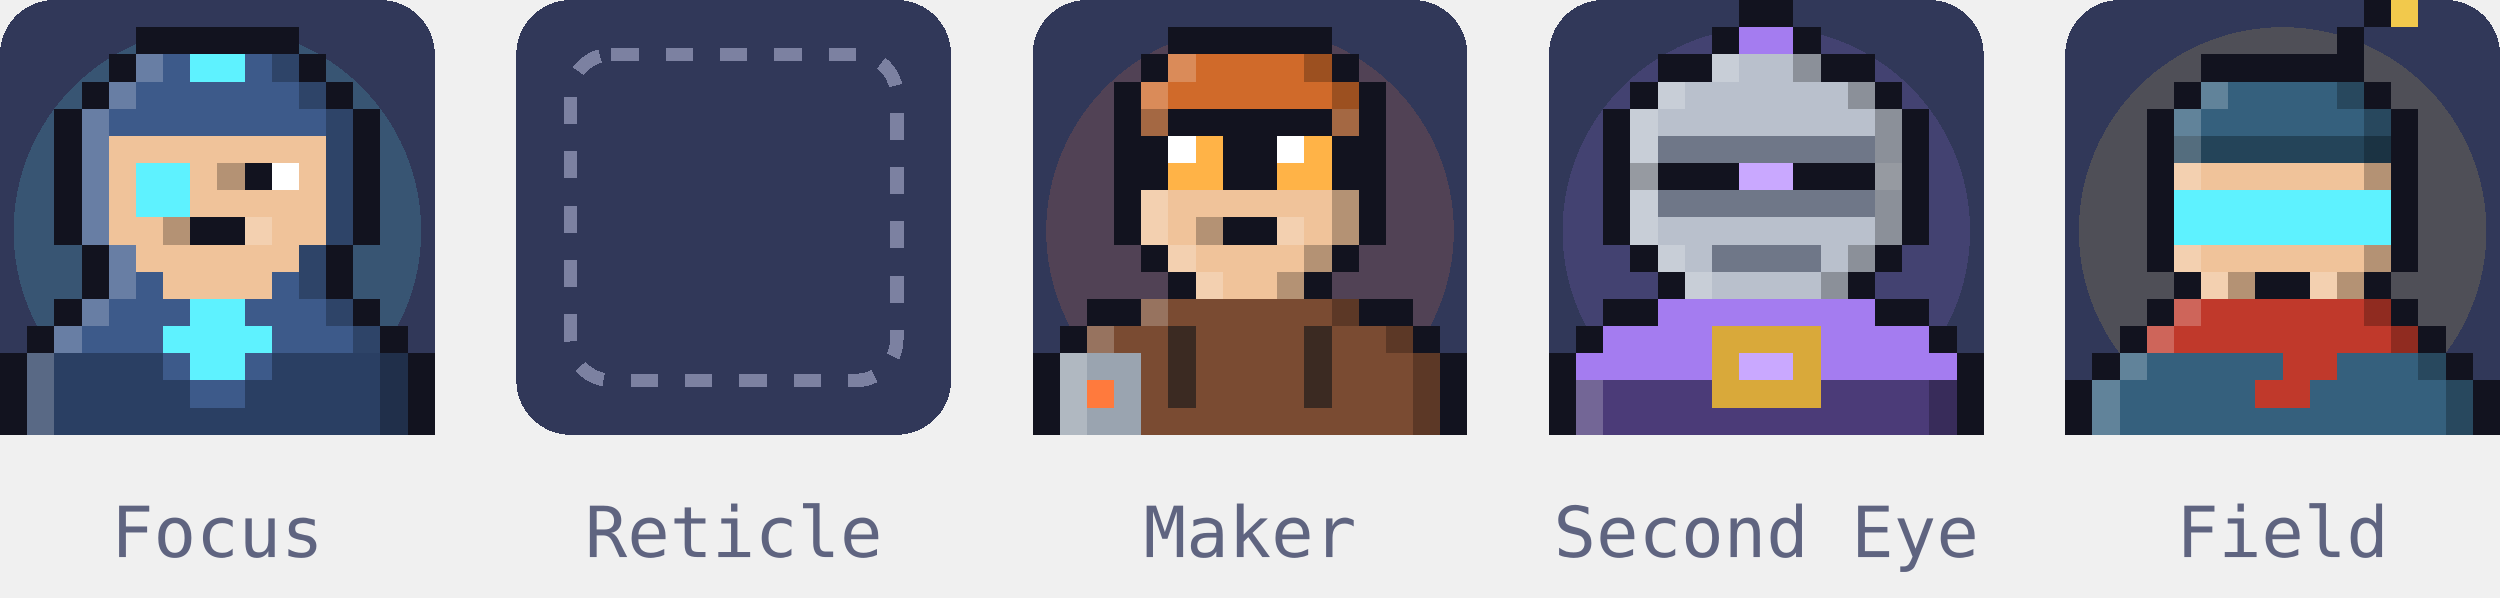
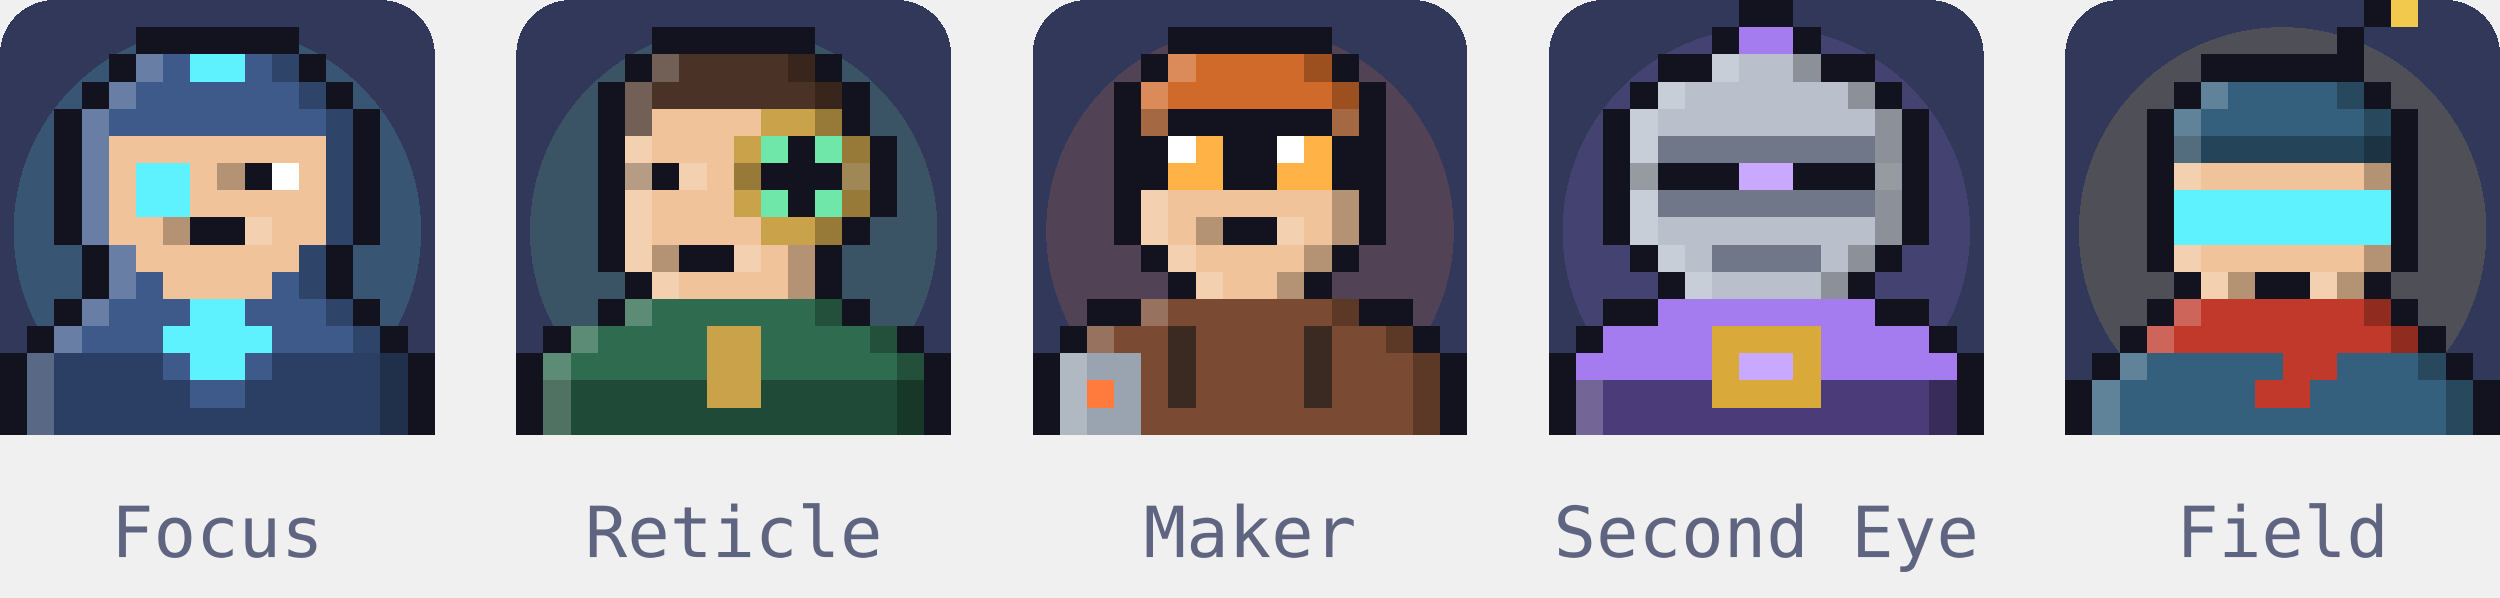
<svg xmlns="http://www.w3.org/2000/svg" viewBox="0 0 92 22" width="552" height="132" shape-rendering="crispEdges" role="img" aria-label="Focus, Reticle, Maker, Second Eye and Field">
  <style>text{fill:#5f6480}</style>
  <g transform="translate(0 0)">
    <rect width="16" height="16" rx="2" fill="#313859" />
    <circle cx="8" cy="8.5" r="7.5" fill="#5ef2ff" opacity="0.16" />
    <rect x="5" y="1" width="1" height="1" fill="#12131f" />
    <rect x="6" y="1" width="1" height="1" fill="#12131f" />
    <rect x="7" y="1" width="1" height="1" fill="#12131f" />
    <rect x="8" y="1" width="1" height="1" fill="#12131f" />
    <rect x="9" y="1" width="1" height="1" fill="#12131f" />
    <rect x="10" y="1" width="1" height="1" fill="#12131f" />
    <rect x="4" y="2" width="1" height="1" fill="#12131f" />
    <rect x="5" y="2" width="1" height="1" fill="#687ea4" />
    <rect x="6" y="2" width="1" height="1" fill="#3d5a8a" />
    <rect x="7" y="2" width="1" height="1" fill="#5ef2ff" class="glow" />
    <rect x="8" y="2" width="1" height="1" fill="#5ef2ff" class="glow" />
    <rect x="9" y="2" width="1" height="1" fill="#3d5a8a" />
    <rect x="10" y="2" width="1" height="1" fill="#2e4468" />
    <rect x="11" y="2" width="1" height="1" fill="#12131f" />
    <rect x="3" y="3" width="1" height="1" fill="#12131f" />
    <rect x="4" y="3" width="1" height="1" fill="#687ea4" />
    <rect x="5" y="3" width="1" height="1" fill="#3d5a8a" />
    <rect x="6" y="3" width="1" height="1" fill="#3d5a8a" />
    <rect x="7" y="3" width="1" height="1" fill="#3d5a8a" />
    <rect x="8" y="3" width="1" height="1" fill="#3d5a8a" />
    <rect x="9" y="3" width="1" height="1" fill="#3d5a8a" />
    <rect x="10" y="3" width="1" height="1" fill="#3d5a8a" />
    <rect x="11" y="3" width="1" height="1" fill="#2e4468" />
    <rect x="12" y="3" width="1" height="1" fill="#12131f" />
    <rect x="2" y="4" width="1" height="1" fill="#12131f" />
    <rect x="3" y="4" width="1" height="1" fill="#687ea4" />
    <rect x="4" y="4" width="1" height="1" fill="#3d5a8a" />
    <rect x="5" y="4" width="1" height="1" fill="#3d5a8a" />
    <rect x="6" y="4" width="1" height="1" fill="#3d5a8a" />
    <rect x="7" y="4" width="1" height="1" fill="#3d5a8a" />
    <rect x="8" y="4" width="1" height="1" fill="#3d5a8a" />
    <rect x="9" y="4" width="1" height="1" fill="#3d5a8a" />
    <rect x="10" y="4" width="1" height="1" fill="#3d5a8a" />
    <rect x="11" y="4" width="1" height="1" fill="#3d5a8a" />
    <rect x="12" y="4" width="1" height="1" fill="#2e4468" />
    <rect x="13" y="4" width="1" height="1" fill="#12131f" />
    <rect x="2" y="5" width="1" height="1" fill="#12131f" />
    <rect x="3" y="5" width="1" height="1" fill="#687ea4" />
    <rect x="4" y="5" width="1" height="1" fill="#f0c39a" />
    <rect x="5" y="5" width="1" height="1" fill="#f0c39a" />
    <rect x="6" y="5" width="1" height="1" fill="#f0c39a" />
    <rect x="7" y="5" width="1" height="1" fill="#f0c39a" />
    <rect x="8" y="5" width="1" height="1" fill="#f0c39a" />
    <rect x="9" y="5" width="1" height="1" fill="#f0c39a" />
    <rect x="10" y="5" width="1" height="1" fill="#f0c39a" />
    <rect x="11" y="5" width="1" height="1" fill="#f0c39a" />
    <rect x="12" y="5" width="1" height="1" fill="#2e4468" />
    <rect x="13" y="5" width="1" height="1" fill="#12131f" />
    <rect x="2" y="6" width="1" height="1" fill="#12131f" />
    <rect x="3" y="6" width="1" height="1" fill="#687ea4" />
    <rect x="4" y="6" width="1" height="1" fill="#f0c39a" />
    <rect x="5" y="6" width="1" height="1" fill="#5ef2ff" class="glow" />
    <rect x="6" y="6" width="1" height="1" fill="#5ef2ff" class="glow" />
    <rect x="7" y="6" width="1" height="1" fill="#f0c39a" />
    <rect x="8" y="6" width="1" height="1" fill="#b49274" />
    <rect x="9" y="6" width="1" height="1" fill="#12131f" />
    <rect x="10" y="6" width="1" height="1" fill="#ffffff" />
    <rect x="11" y="6" width="1" height="1" fill="#f0c39a" />
    <rect x="12" y="6" width="1" height="1" fill="#2e4468" />
    <rect x="13" y="6" width="1" height="1" fill="#12131f" />
    <rect x="2" y="7" width="1" height="1" fill="#12131f" />
    <rect x="3" y="7" width="1" height="1" fill="#687ea4" />
    <rect x="4" y="7" width="1" height="1" fill="#f0c39a" />
    <rect x="5" y="7" width="1" height="1" fill="#5ef2ff" class="glow" />
    <rect x="6" y="7" width="1" height="1" fill="#5ef2ff" class="glow" />
    <rect x="7" y="7" width="1" height="1" fill="#f0c39a" />
    <rect x="8" y="7" width="1" height="1" fill="#f0c39a" />
    <rect x="9" y="7" width="1" height="1" fill="#f0c39a" />
    <rect x="10" y="7" width="1" height="1" fill="#f0c39a" />
    <rect x="11" y="7" width="1" height="1" fill="#f0c39a" />
    <rect x="12" y="7" width="1" height="1" fill="#2e4468" />
    <rect x="13" y="7" width="1" height="1" fill="#12131f" />
    <rect x="2" y="8" width="1" height="1" fill="#12131f" />
    <rect x="3" y="8" width="1" height="1" fill="#687ea4" />
    <rect x="4" y="8" width="1" height="1" fill="#f0c39a" />
    <rect x="5" y="8" width="1" height="1" fill="#f0c39a" />
    <rect x="6" y="8" width="1" height="1" fill="#b49274" />
    <rect x="7" y="8" width="1" height="1" fill="#12131f" />
    <rect x="8" y="8" width="1" height="1" fill="#12131f" />
    <rect x="9" y="8" width="1" height="1" fill="#f3d0b0" />
    <rect x="10" y="8" width="1" height="1" fill="#f0c39a" />
    <rect x="11" y="8" width="1" height="1" fill="#f0c39a" />
    <rect x="12" y="8" width="1" height="1" fill="#2e4468" />
    <rect x="13" y="8" width="1" height="1" fill="#12131f" />
    <rect x="3" y="9" width="1" height="1" fill="#12131f" />
    <rect x="4" y="9" width="1" height="1" fill="#687ea4" />
    <rect x="5" y="9" width="1" height="1" fill="#f0c39a" />
    <rect x="6" y="9" width="1" height="1" fill="#f0c39a" />
    <rect x="7" y="9" width="1" height="1" fill="#f0c39a" />
    <rect x="8" y="9" width="1" height="1" fill="#f0c39a" />
    <rect x="9" y="9" width="1" height="1" fill="#f0c39a" />
    <rect x="10" y="9" width="1" height="1" fill="#f0c39a" />
    <rect x="11" y="9" width="1" height="1" fill="#2e4468" />
    <rect x="12" y="9" width="1" height="1" fill="#12131f" />
    <rect x="3" y="10" width="1" height="1" fill="#12131f" />
    <rect x="4" y="10" width="1" height="1" fill="#687ea4" />
    <rect x="5" y="10" width="1" height="1" fill="#3d5a8a" />
    <rect x="6" y="10" width="1" height="1" fill="#f0c39a" />
    <rect x="7" y="10" width="1" height="1" fill="#f0c39a" />
    <rect x="8" y="10" width="1" height="1" fill="#f0c39a" />
    <rect x="9" y="10" width="1" height="1" fill="#f0c39a" />
    <rect x="10" y="10" width="1" height="1" fill="#3d5a8a" />
    <rect x="11" y="10" width="1" height="1" fill="#2e4468" />
    <rect x="12" y="10" width="1" height="1" fill="#12131f" />
    <rect x="2" y="11" width="1" height="1" fill="#12131f" />
    <rect x="3" y="11" width="1" height="1" fill="#687ea4" />
    <rect x="4" y="11" width="1" height="1" fill="#3d5a8a" />
    <rect x="5" y="11" width="1" height="1" fill="#3d5a8a" />
    <rect x="6" y="11" width="1" height="1" fill="#3d5a8a" />
    <rect x="7" y="11" width="1" height="1" fill="#5ef2ff" class="glow" />
    <rect x="8" y="11" width="1" height="1" fill="#5ef2ff" class="glow" />
    <rect x="9" y="11" width="1" height="1" fill="#3d5a8a" />
    <rect x="10" y="11" width="1" height="1" fill="#3d5a8a" />
    <rect x="11" y="11" width="1" height="1" fill="#3d5a8a" />
    <rect x="12" y="11" width="1" height="1" fill="#2e4468" />
    <rect x="13" y="11" width="1" height="1" fill="#12131f" />
    <rect x="1" y="12" width="1" height="1" fill="#12131f" />
    <rect x="2" y="12" width="1" height="1" fill="#687ea4" />
    <rect x="3" y="12" width="1" height="1" fill="#3d5a8a" />
    <rect x="4" y="12" width="1" height="1" fill="#3d5a8a" />
    <rect x="5" y="12" width="1" height="1" fill="#3d5a8a" />
    <rect x="6" y="12" width="1" height="1" fill="#5ef2ff" class="glow" />
    <rect x="7" y="12" width="1" height="1" fill="#5ef2ff" class="glow" />
    <rect x="8" y="12" width="1" height="1" fill="#5ef2ff" class="glow" />
    <rect x="9" y="12" width="1" height="1" fill="#5ef2ff" class="glow" />
    <rect x="10" y="12" width="1" height="1" fill="#3d5a8a" />
    <rect x="11" y="12" width="1" height="1" fill="#3d5a8a" />
    <rect x="12" y="12" width="1" height="1" fill="#3d5a8a" />
    <rect x="13" y="12" width="1" height="1" fill="#2e4468" />
    <rect x="14" y="12" width="1" height="1" fill="#12131f" />
    <rect x="0" y="13" width="1" height="1" fill="#12131f" />
    <rect x="1" y="13" width="1" height="1" fill="#596985" />
    <rect x="2" y="13" width="1" height="1" fill="#2a3f63" />
    <rect x="3" y="13" width="1" height="1" fill="#2a3f63" />
    <rect x="4" y="13" width="1" height="1" fill="#2a3f63" />
    <rect x="5" y="13" width="1" height="1" fill="#2a3f63" />
    <rect x="6" y="13" width="1" height="1" fill="#3d5a8a" />
    <rect x="7" y="13" width="1" height="1" fill="#5ef2ff" class="glow" />
    <rect x="8" y="13" width="1" height="1" fill="#5ef2ff" class="glow" />
    <rect x="9" y="13" width="1" height="1" fill="#3d5a8a" />
    <rect x="10" y="13" width="1" height="1" fill="#2a3f63" />
    <rect x="11" y="13" width="1" height="1" fill="#2a3f63" />
    <rect x="12" y="13" width="1" height="1" fill="#2a3f63" />
    <rect x="13" y="13" width="1" height="1" fill="#2a3f63" />
    <rect x="14" y="13" width="1" height="1" fill="#202f4a" />
    <rect x="15" y="13" width="1" height="1" fill="#12131f" />
    <rect x="0" y="14" width="1" height="1" fill="#12131f" />
    <rect x="1" y="14" width="1" height="1" fill="#596985" />
    <rect x="2" y="14" width="1" height="1" fill="#2a3f63" />
    <rect x="3" y="14" width="1" height="1" fill="#2a3f63" />
    <rect x="4" y="14" width="1" height="1" fill="#2a3f63" />
    <rect x="5" y="14" width="1" height="1" fill="#2a3f63" />
    <rect x="6" y="14" width="1" height="1" fill="#2a3f63" />
    <rect x="7" y="14" width="1" height="1" fill="#3d5a8a" />
    <rect x="8" y="14" width="1" height="1" fill="#3d5a8a" />
    <rect x="9" y="14" width="1" height="1" fill="#2a3f63" />
    <rect x="10" y="14" width="1" height="1" fill="#2a3f63" />
    <rect x="11" y="14" width="1" height="1" fill="#2a3f63" />
    <rect x="12" y="14" width="1" height="1" fill="#2a3f63" />
    <rect x="13" y="14" width="1" height="1" fill="#2a3f63" />
    <rect x="14" y="14" width="1" height="1" fill="#202f4a" />
    <rect x="15" y="14" width="1" height="1" fill="#12131f" />
    <rect x="0" y="15" width="1" height="1" fill="#12131f" />
    <rect x="1" y="15" width="1" height="1" fill="#596985" />
    <rect x="2" y="15" width="1" height="1" fill="#2a3f63" />
    <rect x="3" y="15" width="1" height="1" fill="#2a3f63" />
    <rect x="4" y="15" width="1" height="1" fill="#2a3f63" />
    <rect x="5" y="15" width="1" height="1" fill="#2a3f63" />
    <rect x="6" y="15" width="1" height="1" fill="#2a3f63" />
    <rect x="7" y="15" width="1" height="1" fill="#2a3f63" />
    <rect x="8" y="15" width="1" height="1" fill="#2a3f63" />
    <rect x="9" y="15" width="1" height="1" fill="#2a3f63" />
    <rect x="10" y="15" width="1" height="1" fill="#2a3f63" />
    <rect x="11" y="15" width="1" height="1" fill="#2a3f63" />
    <rect x="12" y="15" width="1" height="1" fill="#2a3f63" />
    <rect x="13" y="15" width="1" height="1" fill="#2a3f63" />
    <rect x="14" y="15" width="1" height="1" fill="#202f4a" />
    <rect x="15" y="15" width="1" height="1" fill="#12131f" />
  </g>
  <text x="8" y="20.5" text-anchor="middle" font-family="ui-monospace, Menlo, Consolas, monospace" font-size="2.6">Focus</text>
  <g transform="translate(19 0)">
    <rect width="16" height="16" rx="2" fill="#313859" />
-     <rect class="gap" x="2" y="2" width="12" height="12" rx="1.5" fill="none" stroke="#7c81a1" stroke-width="0.5" stroke-dasharray="1 1" />
+     <circle cx="8" cy="8.5" r="7.5" fill="#6ee7a8" opacity="0.16" />
+     <rect x="5" y="1" width="1" height="1" fill="#12131f" />
+     <rect x="6" y="1" width="1" height="1" fill="#12131f" />
+     <rect x="7" y="1" width="1" height="1" fill="#12131f" />
+     <rect x="8" y="1" width="1" height="1" fill="#12131f" />
+     <rect x="9" y="1" width="1" height="1" fill="#12131f" />
+     <rect x="10" y="1" width="1" height="1" fill="#12131f" />
+     <rect x="4" y="2" width="1" height="1" fill="#12131f" />
+     <rect x="5" y="2" width="1" height="1" fill="#726056" />
+     <rect x="6" y="2" width="1" height="1" fill="#4a3326" />
+     <rect x="7" y="2" width="1" height="1" fill="#4a3326" />
+     <rect x="8" y="2" width="1" height="1" fill="#4a3326" />
+     <rect x="9" y="2" width="1" height="1" fill="#4a3326" />
+     <rect x="10" y="2" width="1" height="1" fill="#38261c" />
+     <rect x="11" y="2" width="1" height="1" fill="#12131f" />
+     <rect x="3" y="3" width="1" height="1" fill="#12131f" />
+     <rect x="4" y="3" width="1" height="1" fill="#726056" />
+     <rect x="5" y="3" width="1" height="1" fill="#4a3326" />
+     <rect x="6" y="3" width="1" height="1" fill="#4a3326" />
+     <rect x="7" y="3" width="1" height="1" fill="#4a3326" />
+     <rect x="8" y="3" width="1" height="1" fill="#4a3326" />
+     <rect x="9" y="3" width="1" height="1" fill="#4a3326" />
+     <rect x="10" y="3" width="1" height="1" fill="#4a3326" />
+     <rect x="11" y="3" width="1" height="1" fill="#38261c" />
+     <rect x="12" y="3" width="1" height="1" fill="#12131f" />
+     <rect x="3" y="4" width="1" height="1" fill="#12131f" />
+     <rect x="4" y="4" width="1" height="1" fill="#726056" />
+     <rect x="5" y="4" width="1" height="1" fill="#f0c39a" />
+     <rect x="6" y="4" width="1" height="1" fill="#f0c39a" />
+     <rect x="7" y="4" width="1" height="1" fill="#f0c39a" />
+     <rect x="8" y="4" width="1" height="1" fill="#f0c39a" />
+     <rect x="9" y="4" width="1" height="1" fill="#c9a24a" />
+     <rect x="10" y="4" width="1" height="1" fill="#c9a24a" />
+     <rect x="11" y="4" width="1" height="1" fill="#977a38" />
+     <rect x="12" y="4" width="1" height="1" fill="#12131f" />
+     <rect x="3" y="5" width="1" height="1" fill="#12131f" />
+     <rect x="4" y="5" width="1" height="1" fill="#f3d0b0" />
+     <rect x="5" y="5" width="1" height="1" fill="#f0c39a" />
+     <rect x="6" y="5" width="1" height="1" fill="#f0c39a" />
+     <rect x="7" y="5" width="1" height="1" fill="#f0c39a" />
+     <rect x="8" y="5" width="1" height="1" fill="#c9a24a" />
+     <rect x="9" y="5" width="1" height="1" fill="#6ee7a8" class="glow" />
+     <rect x="10" y="5" width="1" height="1" fill="#12131f" />
+     <rect x="11" y="5" width="1" height="1" fill="#6ee7a8" class="glow" />
+     <rect x="12" y="5" width="1" height="1" fill="#977a38" />
+     <rect x="13" y="5" width="1" height="1" fill="#12131f" />
+     <rect x="3" y="6" width="1" height="1" fill="#12131f" />
+     <rect x="4" y="6" width="1" height="1" fill="#b69c84" />
+     <rect x="5" y="6" width="1" height="1" fill="#12131f" />
+     <rect x="6" y="6" width="1" height="1" fill="#f3d0b0" />
+     <rect x="7" y="6" width="1" height="1" fill="#f0c39a" />
+     <rect x="8" y="6" width="1" height="1" fill="#977a38" />
+     <rect x="9" y="6" width="1" height="1" fill="#12131f" />
+     <rect x="10" y="6" width="1" height="1" fill="#12131f" />
+     <rect x="11" y="6" width="1" height="1" fill="#12131f" />
+     <rect x="12" y="6" width="1" height="1" fill="#a08856" />
+     <rect x="13" y="6" width="1" height="1" fill="#12131f" />
+     <rect x="3" y="7" width="1" height="1" fill="#12131f" />
+     <rect x="4" y="7" width="1" height="1" fill="#f3d0b0" />
+     <rect x="5" y="7" width="1" height="1" fill="#f0c39a" />
+     <rect x="6" y="7" width="1" height="1" fill="#f0c39a" />
+     <rect x="7" y="7" width="1" height="1" fill="#f0c39a" />
+     <rect x="8" y="7" width="1" height="1" fill="#c9a24a" />
+     <rect x="9" y="7" width="1" height="1" fill="#6ee7a8" class="glow" />
+     <rect x="10" y="7" width="1" height="1" fill="#12131f" />
+     <rect x="11" y="7" width="1" height="1" fill="#6ee7a8" class="glow" />
+     <rect x="12" y="7" width="1" height="1" fill="#977a38" />
+     <rect x="13" y="7" width="1" height="1" fill="#12131f" />
+     <rect x="3" y="8" width="1" height="1" fill="#12131f" />
+     <rect x="4" y="8" width="1" height="1" fill="#f3d0b0" />
+     <rect x="5" y="8" width="1" height="1" fill="#f0c39a" />
+     <rect x="6" y="8" width="1" height="1" fill="#f0c39a" />
+     <rect x="7" y="8" width="1" height="1" fill="#f0c39a" />
+     <rect x="8" y="8" width="1" height="1" fill="#f0c39a" />
+     <rect x="9" y="8" width="1" height="1" fill="#c9a24a" />
+     <rect x="10" y="8" width="1" height="1" fill="#c9a24a" />
+     <rect x="11" y="8" width="1" height="1" fill="#977a38" />
+     <rect x="12" y="8" width="1" height="1" fill="#12131f" />
+     <rect x="3" y="9" width="1" height="1" fill="#12131f" />
+     <rect x="4" y="9" width="1" height="1" fill="#f3d0b0" />
+     <rect x="5" y="9" width="1" height="1" fill="#b49274" />
+     <rect x="6" y="9" width="1" height="1" fill="#12131f" />
+     <rect x="7" y="9" width="1" height="1" fill="#12131f" />
+     <rect x="8" y="9" width="1" height="1" fill="#f3d0b0" />
+     <rect x="9" y="9" width="1" height="1" fill="#f0c39a" />
+     <rect x="10" y="9" width="1" height="1" fill="#b49274" />
+     <rect x="11" y="9" width="1" height="1" fill="#12131f" />
+     <rect x="4" y="10" width="1" height="1" fill="#12131f" />
+     <rect x="5" y="10" width="1" height="1" fill="#f3d0b0" />
+     <rect x="6" y="10" width="1" height="1" fill="#f0c39a" />
+     <rect x="7" y="10" width="1" height="1" fill="#f0c39a" />
+     <rect x="8" y="10" width="1" height="1" fill="#f0c39a" />
+     <rect x="9" y="10" width="1" height="1" fill="#f0c39a" />
+     <rect x="10" y="10" width="1" height="1" fill="#b49274" />
+     <rect x="11" y="10" width="1" height="1" fill="#12131f" />
+     <rect x="3" y="11" width="1" height="1" fill="#12131f" />
+     <rect x="4" y="11" width="1" height="1" fill="#5d8c76" />
+     <rect x="5" y="11" width="1" height="1" fill="#2f6b4f" />
+     <rect x="6" y="11" width="1" height="1" fill="#2f6b4f" />
+     <rect x="7" y="11" width="1" height="1" fill="#2f6b4f" />
+     <rect x="8" y="11" width="1" height="1" fill="#2f6b4f" />
+     <rect x="9" y="11" width="1" height="1" fill="#2f6b4f" />
+     <rect x="10" y="11" width="1" height="1" fill="#2f6b4f" />
+     <rect x="11" y="11" width="1" height="1" fill="#23503b" />
+     <rect x="12" y="11" width="1" height="1" fill="#12131f" />
+     <rect x="1" y="12" width="1" height="1" fill="#12131f" />
+     <rect x="2" y="12" width="1" height="1" fill="#5d8c76" />
+     <rect x="3" y="12" width="1" height="1" fill="#2f6b4f" />
+     <rect x="4" y="12" width="1" height="1" fill="#2f6b4f" />
+     <rect x="5" y="12" width="1" height="1" fill="#2f6b4f" />
+     <rect x="6" y="12" width="1" height="1" fill="#2f6b4f" />
+     <rect x="7" y="12" width="1" height="1" fill="#c9a24a" />
+     <rect x="8" y="12" width="1" height="1" fill="#c9a24a" />
+     <rect x="9" y="12" width="1" height="1" fill="#2f6b4f" />
+     <rect x="10" y="12" width="1" height="1" fill="#2f6b4f" />
+     <rect x="11" y="12" width="1" height="1" fill="#2f6b4f" />
+     <rect x="12" y="12" width="1" height="1" fill="#2f6b4f" />
+     <rect x="13" y="12" width="1" height="1" fill="#23503b" />
+     <rect x="14" y="12" width="1" height="1" fill="#12131f" />
+     <rect x="0" y="13" width="1" height="1" fill="#12131f" />
+     <rect x="1" y="13" width="1" height="1" fill="#5d8c76" />
+     <rect x="2" y="13" width="1" height="1" fill="#2f6b4f" />
+     <rect x="3" y="13" width="1" height="1" fill="#2f6b4f" />
+     <rect x="4" y="13" width="1" height="1" fill="#2f6b4f" />
+     <rect x="5" y="13" width="1" height="1" fill="#2f6b4f" />
+     <rect x="6" y="13" width="1" height="1" fill="#2f6b4f" />
+     <rect x="7" y="13" width="1" height="1" fill="#c9a24a" />
+     <rect x="8" y="13" width="1" height="1" fill="#c9a24a" />
+     <rect x="9" y="13" width="1" height="1" fill="#2f6b4f" />
+     <rect x="10" y="13" width="1" height="1" fill="#2f6b4f" />
+     <rect x="11" y="13" width="1" height="1" fill="#2f6b4f" />
+     <rect x="12" y="13" width="1" height="1" fill="#2f6b4f" />
+     <rect x="13" y="13" width="1" height="1" fill="#2f6b4f" />
+     <rect x="14" y="13" width="1" height="1" fill="#23503b" />
+     <rect x="15" y="13" width="1" height="1" fill="#12131f" />
+     <rect x="0" y="14" width="1" height="1" fill="#12131f" />
+     <rect x="1" y="14" width="1" height="1" fill="#507263" />
+     <rect x="2" y="14" width="1" height="1" fill="#1f4a37" />
+     <rect x="3" y="14" width="1" height="1" fill="#1f4a37" />
+     <rect x="4" y="14" width="1" height="1" fill="#1f4a37" />
+     <rect x="5" y="14" width="1" height="1" fill="#1f4a37" />
+     <rect x="6" y="14" width="1" height="1" fill="#1f4a37" />
+     <rect x="7" y="14" width="1" height="1" fill="#c9a24a" />
+     <rect x="8" y="14" width="1" height="1" fill="#c9a24a" />
+     <rect x="9" y="14" width="1" height="1" fill="#1f4a37" />
+     <rect x="10" y="14" width="1" height="1" fill="#1f4a37" />
+     <rect x="11" y="14" width="1" height="1" fill="#1f4a37" />
+     <rect x="12" y="14" width="1" height="1" fill="#1f4a37" />
+     <rect x="13" y="14" width="1" height="1" fill="#1f4a37" />
+     <rect x="14" y="14" width="1" height="1" fill="#173829" />
+     <rect x="15" y="14" width="1" height="1" fill="#12131f" />
+     <rect x="0" y="15" width="1" height="1" fill="#12131f" />
+     <rect x="1" y="15" width="1" height="1" fill="#507263" />
+     <rect x="2" y="15" width="1" height="1" fill="#1f4a37" />
+     <rect x="3" y="15" width="1" height="1" fill="#1f4a37" />
+     <rect x="4" y="15" width="1" height="1" fill="#1f4a37" />
+     <rect x="5" y="15" width="1" height="1" fill="#1f4a37" />
+     <rect x="6" y="15" width="1" height="1" fill="#1f4a37" />
+     <rect x="7" y="15" width="1" height="1" fill="#1f4a37" />
+     <rect x="8" y="15" width="1" height="1" fill="#1f4a37" />
+     <rect x="9" y="15" width="1" height="1" fill="#1f4a37" />
+     <rect x="10" y="15" width="1" height="1" fill="#1f4a37" />
+     <rect x="11" y="15" width="1" height="1" fill="#1f4a37" />
+     <rect x="12" y="15" width="1" height="1" fill="#1f4a37" />
+     <rect x="13" y="15" width="1" height="1" fill="#1f4a37" />
+     <rect x="14" y="15" width="1" height="1" fill="#173829" />
+     <rect x="15" y="15" width="1" height="1" fill="#12131f" />
  </g>
  <text x="27" y="20.5" text-anchor="middle" font-family="ui-monospace, Menlo, Consolas, monospace" font-size="2.6">Reticle</text>
  <g transform="translate(38 0)">
    <rect width="16" height="16" rx="2" fill="#313859" />
    <circle cx="8" cy="8.5" r="7.5" fill="#ff7a3d" opacity="0.16" />
    <rect x="5" y="1" width="1" height="1" fill="#12131f" />
    <rect x="6" y="1" width="1" height="1" fill="#12131f" />
    <rect x="7" y="1" width="1" height="1" fill="#12131f" />
    <rect x="8" y="1" width="1" height="1" fill="#12131f" />
    <rect x="9" y="1" width="1" height="1" fill="#12131f" />
    <rect x="10" y="1" width="1" height="1" fill="#12131f" />
    <rect x="4" y="2" width="1" height="1" fill="#12131f" />
    <rect x="5" y="2" width="1" height="1" fill="#da8b59" />
    <rect x="6" y="2" width="1" height="1" fill="#d06a2a" />
    <rect x="7" y="2" width="1" height="1" fill="#d06a2a" />
    <rect x="8" y="2" width="1" height="1" fill="#d06a2a" />
    <rect x="9" y="2" width="1" height="1" fill="#d06a2a" />
    <rect x="10" y="2" width="1" height="1" fill="#9c5020" />
    <rect x="11" y="2" width="1" height="1" fill="#12131f" />
    <rect x="3" y="3" width="1" height="1" fill="#12131f" />
    <rect x="4" y="3" width="1" height="1" fill="#da8b59" />
    <rect x="5" y="3" width="1" height="1" fill="#d06a2a" />
    <rect x="6" y="3" width="1" height="1" fill="#d06a2a" />
    <rect x="7" y="3" width="1" height="1" fill="#d06a2a" />
    <rect x="8" y="3" width="1" height="1" fill="#d06a2a" />
    <rect x="9" y="3" width="1" height="1" fill="#d06a2a" />
    <rect x="10" y="3" width="1" height="1" fill="#d06a2a" />
    <rect x="11" y="3" width="1" height="1" fill="#9c5020" />
    <rect x="12" y="3" width="1" height="1" fill="#12131f" />
    <rect x="3" y="4" width="1" height="1" fill="#12131f" />
    <rect x="4" y="4" width="1" height="1" fill="#a46843" />
    <rect x="5" y="4" width="1" height="1" fill="#12131f" />
    <rect x="6" y="4" width="1" height="1" fill="#12131f" />
    <rect x="7" y="4" width="1" height="1" fill="#12131f" />
    <rect x="8" y="4" width="1" height="1" fill="#12131f" />
    <rect x="9" y="4" width="1" height="1" fill="#12131f" />
    <rect x="10" y="4" width="1" height="1" fill="#12131f" />
    <rect x="11" y="4" width="1" height="1" fill="#a46843" />
    <rect x="12" y="4" width="1" height="1" fill="#12131f" />
    <rect x="3" y="5" width="1" height="1" fill="#12131f" />
    <rect x="4" y="5" width="1" height="1" fill="#12131f" />
    <rect x="5" y="5" width="1" height="1" fill="#ffffff" />
    <rect x="6" y="5" width="1" height="1" fill="#ffb347" class="glow" />
    <rect x="7" y="5" width="1" height="1" fill="#12131f" />
    <rect x="8" y="5" width="1" height="1" fill="#12131f" />
    <rect x="9" y="5" width="1" height="1" fill="#ffffff" />
    <rect x="10" y="5" width="1" height="1" fill="#ffb347" class="glow" />
    <rect x="11" y="5" width="1" height="1" fill="#12131f" />
    <rect x="12" y="5" width="1" height="1" fill="#12131f" />
    <rect x="3" y="6" width="1" height="1" fill="#12131f" />
    <rect x="4" y="6" width="1" height="1" fill="#12131f" />
    <rect x="5" y="6" width="1" height="1" fill="#ffb347" class="glow" />
    <rect x="6" y="6" width="1" height="1" fill="#ffb347" class="glow" />
    <rect x="7" y="6" width="1" height="1" fill="#12131f" />
    <rect x="8" y="6" width="1" height="1" fill="#12131f" />
    <rect x="9" y="6" width="1" height="1" fill="#ffb347" class="glow" />
    <rect x="10" y="6" width="1" height="1" fill="#ffb347" class="glow" />
    <rect x="11" y="6" width="1" height="1" fill="#12131f" />
    <rect x="12" y="6" width="1" height="1" fill="#12131f" />
    <rect x="3" y="7" width="1" height="1" fill="#12131f" />
    <rect x="4" y="7" width="1" height="1" fill="#f3d0b0" />
    <rect x="5" y="7" width="1" height="1" fill="#f0c39a" />
    <rect x="6" y="7" width="1" height="1" fill="#f0c39a" />
    <rect x="7" y="7" width="1" height="1" fill="#f0c39a" />
    <rect x="8" y="7" width="1" height="1" fill="#f0c39a" />
    <rect x="9" y="7" width="1" height="1" fill="#f0c39a" />
    <rect x="10" y="7" width="1" height="1" fill="#f0c39a" />
    <rect x="11" y="7" width="1" height="1" fill="#b49274" />
    <rect x="12" y="7" width="1" height="1" fill="#12131f" />
    <rect x="3" y="8" width="1" height="1" fill="#12131f" />
    <rect x="4" y="8" width="1" height="1" fill="#f3d0b0" />
    <rect x="5" y="8" width="1" height="1" fill="#f0c39a" />
    <rect x="6" y="8" width="1" height="1" fill="#b49274" />
    <rect x="7" y="8" width="1" height="1" fill="#12131f" />
    <rect x="8" y="8" width="1" height="1" fill="#12131f" />
    <rect x="9" y="8" width="1" height="1" fill="#f3d0b0" />
    <rect x="10" y="8" width="1" height="1" fill="#f0c39a" />
    <rect x="11" y="8" width="1" height="1" fill="#b49274" />
    <rect x="12" y="8" width="1" height="1" fill="#12131f" />
    <rect x="4" y="9" width="1" height="1" fill="#12131f" />
    <rect x="5" y="9" width="1" height="1" fill="#f3d0b0" />
    <rect x="6" y="9" width="1" height="1" fill="#f0c39a" />
    <rect x="7" y="9" width="1" height="1" fill="#f0c39a" />
    <rect x="8" y="9" width="1" height="1" fill="#f0c39a" />
    <rect x="9" y="9" width="1" height="1" fill="#f0c39a" />
    <rect x="10" y="9" width="1" height="1" fill="#b49274" />
    <rect x="11" y="9" width="1" height="1" fill="#12131f" />
    <rect x="5" y="10" width="1" height="1" fill="#12131f" />
    <rect x="6" y="10" width="1" height="1" fill="#f3d0b0" />
    <rect x="7" y="10" width="1" height="1" fill="#f0c39a" />
    <rect x="8" y="10" width="1" height="1" fill="#f0c39a" />
    <rect x="9" y="10" width="1" height="1" fill="#b49274" />
    <rect x="10" y="10" width="1" height="1" fill="#12131f" />
    <rect x="2" y="11" width="1" height="1" fill="#12131f" />
    <rect x="3" y="11" width="1" height="1" fill="#12131f" />
    <rect x="4" y="11" width="1" height="1" fill="#97735f" />
    <rect x="5" y="11" width="1" height="1" fill="#7a4b32" />
    <rect x="6" y="11" width="1" height="1" fill="#7a4b32" />
    <rect x="7" y="11" width="1" height="1" fill="#7a4b32" />
    <rect x="8" y="11" width="1" height="1" fill="#7a4b32" />
    <rect x="9" y="11" width="1" height="1" fill="#7a4b32" />
    <rect x="10" y="11" width="1" height="1" fill="#7a4b32" />
    <rect x="11" y="11" width="1" height="1" fill="#5c3826" />
    <rect x="12" y="11" width="1" height="1" fill="#12131f" />
    <rect x="13" y="11" width="1" height="1" fill="#12131f" />
    <rect x="1" y="12" width="1" height="1" fill="#12131f" />
    <rect x="2" y="12" width="1" height="1" fill="#97735f" />
    <rect x="3" y="12" width="1" height="1" fill="#7a4b32" />
    <rect x="4" y="12" width="1" height="1" fill="#7a4b32" />
    <rect x="5" y="12" width="1" height="1" fill="#3b2a22" />
    <rect x="6" y="12" width="1" height="1" fill="#7a4b32" />
    <rect x="7" y="12" width="1" height="1" fill="#7a4b32" />
    <rect x="8" y="12" width="1" height="1" fill="#7a4b32" />
    <rect x="9" y="12" width="1" height="1" fill="#7a4b32" />
    <rect x="10" y="12" width="1" height="1" fill="#3b2a22" />
    <rect x="11" y="12" width="1" height="1" fill="#7a4b32" />
    <rect x="12" y="12" width="1" height="1" fill="#7a4b32" />
    <rect x="13" y="12" width="1" height="1" fill="#5c3826" />
    <rect x="14" y="12" width="1" height="1" fill="#12131f" />
    <rect x="0" y="13" width="1" height="1" fill="#12131f" />
    <rect x="1" y="13" width="1" height="1" fill="#b0b8c1" />
    <rect x="2" y="13" width="1" height="1" fill="#9aa4b0" />
    <rect x="3" y="13" width="1" height="1" fill="#9aa4b0" />
    <rect x="4" y="13" width="1" height="1" fill="#7a4b32" />
    <rect x="5" y="13" width="1" height="1" fill="#3b2a22" />
    <rect x="6" y="13" width="1" height="1" fill="#7a4b32" />
    <rect x="7" y="13" width="1" height="1" fill="#7a4b32" />
    <rect x="8" y="13" width="1" height="1" fill="#7a4b32" />
    <rect x="9" y="13" width="1" height="1" fill="#7a4b32" />
    <rect x="10" y="13" width="1" height="1" fill="#3b2a22" />
    <rect x="11" y="13" width="1" height="1" fill="#7a4b32" />
    <rect x="12" y="13" width="1" height="1" fill="#7a4b32" />
    <rect x="13" y="13" width="1" height="1" fill="#7a4b32" />
    <rect x="14" y="13" width="1" height="1" fill="#5c3826" />
    <rect x="15" y="13" width="1" height="1" fill="#12131f" />
    <rect x="0" y="14" width="1" height="1" fill="#12131f" />
    <rect x="1" y="14" width="1" height="1" fill="#b0b8c1" />
    <rect x="2" y="14" width="1" height="1" fill="#ff7a3d" class="glow" />
    <rect x="3" y="14" width="1" height="1" fill="#9aa4b0" />
    <rect x="4" y="14" width="1" height="1" fill="#7a4b32" />
    <rect x="5" y="14" width="1" height="1" fill="#3b2a22" />
    <rect x="6" y="14" width="1" height="1" fill="#7a4b32" />
    <rect x="7" y="14" width="1" height="1" fill="#7a4b32" />
    <rect x="8" y="14" width="1" height="1" fill="#7a4b32" />
    <rect x="9" y="14" width="1" height="1" fill="#7a4b32" />
    <rect x="10" y="14" width="1" height="1" fill="#3b2a22" />
    <rect x="11" y="14" width="1" height="1" fill="#7a4b32" />
    <rect x="12" y="14" width="1" height="1" fill="#7a4b32" />
    <rect x="13" y="14" width="1" height="1" fill="#7a4b32" />
    <rect x="14" y="14" width="1" height="1" fill="#5c3826" />
    <rect x="15" y="14" width="1" height="1" fill="#12131f" />
    <rect x="0" y="15" width="1" height="1" fill="#12131f" />
    <rect x="1" y="15" width="1" height="1" fill="#b0b8c1" />
    <rect x="2" y="15" width="1" height="1" fill="#9aa4b0" />
    <rect x="3" y="15" width="1" height="1" fill="#9aa4b0" />
    <rect x="4" y="15" width="1" height="1" fill="#7a4b32" />
    <rect x="5" y="15" width="1" height="1" fill="#7a4b32" />
    <rect x="6" y="15" width="1" height="1" fill="#7a4b32" />
    <rect x="7" y="15" width="1" height="1" fill="#7a4b32" />
    <rect x="8" y="15" width="1" height="1" fill="#7a4b32" />
    <rect x="9" y="15" width="1" height="1" fill="#7a4b32" />
    <rect x="10" y="15" width="1" height="1" fill="#7a4b32" />
    <rect x="11" y="15" width="1" height="1" fill="#7a4b32" />
    <rect x="12" y="15" width="1" height="1" fill="#7a4b32" />
    <rect x="13" y="15" width="1" height="1" fill="#7a4b32" />
    <rect x="14" y="15" width="1" height="1" fill="#5c3826" />
    <rect x="15" y="15" width="1" height="1" fill="#12131f" />
  </g>
  <text x="46" y="20.5" text-anchor="middle" font-family="ui-monospace, Menlo, Consolas, monospace" font-size="2.6">Maker</text>
  <g transform="translate(57 0)">
    <rect width="16" height="16" rx="2" fill="#313859" />
    <circle cx="8" cy="8.5" r="7.5" fill="#a47cf0" opacity="0.16" />
    <rect x="7" y="0" width="1" height="1" fill="#12131f" />
    <rect x="8" y="0" width="1" height="1" fill="#12131f" />
    <rect x="6" y="1" width="1" height="1" fill="#12131f" />
    <rect x="7" y="1" width="1" height="1" fill="#a47cf0" class="glow" />
    <rect x="8" y="1" width="1" height="1" fill="#a47cf0" class="glow" />
    <rect x="9" y="1" width="1" height="1" fill="#12131f" />
    <rect x="4" y="2" width="1" height="1" fill="#12131f" />
    <rect x="5" y="2" width="1" height="1" fill="#12131f" />
    <rect x="6" y="2" width="1" height="1" fill="#c8ced7" />
    <rect x="7" y="2" width="1" height="1" fill="#b9c0cc" />
    <rect x="8" y="2" width="1" height="1" fill="#b9c0cc" />
    <rect x="9" y="2" width="1" height="1" fill="#8b9099" />
    <rect x="10" y="2" width="1" height="1" fill="#12131f" />
    <rect x="11" y="2" width="1" height="1" fill="#12131f" />
    <rect x="3" y="3" width="1" height="1" fill="#12131f" />
    <rect x="4" y="3" width="1" height="1" fill="#c8ced7" />
    <rect x="5" y="3" width="1" height="1" fill="#b9c0cc" />
    <rect x="6" y="3" width="1" height="1" fill="#b9c0cc" />
    <rect x="7" y="3" width="1" height="1" fill="#b9c0cc" />
    <rect x="8" y="3" width="1" height="1" fill="#b9c0cc" />
    <rect x="9" y="3" width="1" height="1" fill="#b9c0cc" />
    <rect x="10" y="3" width="1" height="1" fill="#b9c0cc" />
    <rect x="11" y="3" width="1" height="1" fill="#8b9099" />
    <rect x="12" y="3" width="1" height="1" fill="#12131f" />
    <rect x="2" y="4" width="1" height="1" fill="#12131f" />
    <rect x="3" y="4" width="1" height="1" fill="#c8ced7" />
    <rect x="4" y="4" width="1" height="1" fill="#b9c0cc" />
    <rect x="5" y="4" width="1" height="1" fill="#b9c0cc" />
    <rect x="6" y="4" width="1" height="1" fill="#b9c0cc" />
    <rect x="7" y="4" width="1" height="1" fill="#b9c0cc" />
    <rect x="8" y="4" width="1" height="1" fill="#b9c0cc" />
    <rect x="9" y="4" width="1" height="1" fill="#b9c0cc" />
    <rect x="10" y="4" width="1" height="1" fill="#b9c0cc" />
    <rect x="11" y="4" width="1" height="1" fill="#b9c0cc" />
    <rect x="12" y="4" width="1" height="1" fill="#8b9099" />
    <rect x="13" y="4" width="1" height="1" fill="#12131f" />
    <rect x="2" y="5" width="1" height="1" fill="#12131f" />
    <rect x="3" y="5" width="1" height="1" fill="#c8ced7" />
    <rect x="4" y="5" width="1" height="1" fill="#6f7788" />
    <rect x="5" y="5" width="1" height="1" fill="#6f7788" />
    <rect x="6" y="5" width="1" height="1" fill="#6f7788" />
    <rect x="7" y="5" width="1" height="1" fill="#6f7788" />
    <rect x="8" y="5" width="1" height="1" fill="#6f7788" />
    <rect x="9" y="5" width="1" height="1" fill="#6f7788" />
    <rect x="10" y="5" width="1" height="1" fill="#6f7788" />
    <rect x="11" y="5" width="1" height="1" fill="#6f7788" />
    <rect x="12" y="5" width="1" height="1" fill="#8b9099" />
    <rect x="13" y="5" width="1" height="1" fill="#12131f" />
    <rect x="2" y="6" width="1" height="1" fill="#12131f" />
    <rect x="3" y="6" width="1" height="1" fill="#969aa1" />
    <rect x="4" y="6" width="1" height="1" fill="#12131f" />
    <rect x="5" y="6" width="1" height="1" fill="#12131f" />
    <rect x="6" y="6" width="1" height="1" fill="#12131f" />
    <rect x="7" y="6" width="1" height="1" fill="#c9a8ff" class="glow" />
    <rect x="8" y="6" width="1" height="1" fill="#c9a8ff" class="glow" />
    <rect x="9" y="6" width="1" height="1" fill="#12131f" />
    <rect x="10" y="6" width="1" height="1" fill="#12131f" />
    <rect x="11" y="6" width="1" height="1" fill="#12131f" />
    <rect x="12" y="6" width="1" height="1" fill="#969aa1" />
    <rect x="13" y="6" width="1" height="1" fill="#12131f" />
    <rect x="2" y="7" width="1" height="1" fill="#12131f" />
    <rect x="3" y="7" width="1" height="1" fill="#c8ced7" />
    <rect x="4" y="7" width="1" height="1" fill="#6f7788" />
    <rect x="5" y="7" width="1" height="1" fill="#6f7788" />
    <rect x="6" y="7" width="1" height="1" fill="#6f7788" />
    <rect x="7" y="7" width="1" height="1" fill="#6f7788" />
    <rect x="8" y="7" width="1" height="1" fill="#6f7788" />
    <rect x="9" y="7" width="1" height="1" fill="#6f7788" />
    <rect x="10" y="7" width="1" height="1" fill="#6f7788" />
    <rect x="11" y="7" width="1" height="1" fill="#6f7788" />
    <rect x="12" y="7" width="1" height="1" fill="#8b9099" />
    <rect x="13" y="7" width="1" height="1" fill="#12131f" />
    <rect x="2" y="8" width="1" height="1" fill="#12131f" />
    <rect x="3" y="8" width="1" height="1" fill="#c8ced7" />
    <rect x="4" y="8" width="1" height="1" fill="#b9c0cc" />
    <rect x="5" y="8" width="1" height="1" fill="#b9c0cc" />
    <rect x="6" y="8" width="1" height="1" fill="#b9c0cc" />
    <rect x="7" y="8" width="1" height="1" fill="#b9c0cc" />
    <rect x="8" y="8" width="1" height="1" fill="#b9c0cc" />
    <rect x="9" y="8" width="1" height="1" fill="#b9c0cc" />
    <rect x="10" y="8" width="1" height="1" fill="#b9c0cc" />
    <rect x="11" y="8" width="1" height="1" fill="#b9c0cc" />
    <rect x="12" y="8" width="1" height="1" fill="#8b9099" />
    <rect x="13" y="8" width="1" height="1" fill="#12131f" />
    <rect x="3" y="9" width="1" height="1" fill="#12131f" />
    <rect x="4" y="9" width="1" height="1" fill="#c8ced7" />
    <rect x="5" y="9" width="1" height="1" fill="#b9c0cc" />
    <rect x="6" y="9" width="1" height="1" fill="#6f7788" />
    <rect x="7" y="9" width="1" height="1" fill="#6f7788" />
    <rect x="8" y="9" width="1" height="1" fill="#6f7788" />
    <rect x="9" y="9" width="1" height="1" fill="#6f7788" />
    <rect x="10" y="9" width="1" height="1" fill="#b9c0cc" />
    <rect x="11" y="9" width="1" height="1" fill="#8b9099" />
    <rect x="12" y="9" width="1" height="1" fill="#12131f" />
    <rect x="4" y="10" width="1" height="1" fill="#12131f" />
    <rect x="5" y="10" width="1" height="1" fill="#c8ced7" />
    <rect x="6" y="10" width="1" height="1" fill="#b9c0cc" />
    <rect x="7" y="10" width="1" height="1" fill="#b9c0cc" />
    <rect x="8" y="10" width="1" height="1" fill="#b9c0cc" />
    <rect x="9" y="10" width="1" height="1" fill="#b9c0cc" />
    <rect x="10" y="10" width="1" height="1" fill="#8b9099" />
    <rect x="11" y="10" width="1" height="1" fill="#12131f" />
    <rect x="2" y="11" width="1" height="1" fill="#12131f" />
    <rect x="3" y="11" width="1" height="1" fill="#12131f" />
    <rect x="4" y="11" width="1" height="1" fill="#a47cf0" class="glow" />
    <rect x="5" y="11" width="1" height="1" fill="#a47cf0" class="glow" />
    <rect x="6" y="11" width="1" height="1" fill="#a47cf0" class="glow" />
    <rect x="7" y="11" width="1" height="1" fill="#a47cf0" class="glow" />
    <rect x="8" y="11" width="1" height="1" fill="#a47cf0" class="glow" />
    <rect x="9" y="11" width="1" height="1" fill="#a47cf0" class="glow" />
    <rect x="10" y="11" width="1" height="1" fill="#a47cf0" class="glow" />
    <rect x="11" y="11" width="1" height="1" fill="#a47cf0" class="glow" />
    <rect x="12" y="11" width="1" height="1" fill="#12131f" />
    <rect x="13" y="11" width="1" height="1" fill="#12131f" />
    <rect x="1" y="12" width="1" height="1" fill="#12131f" />
    <rect x="2" y="12" width="1" height="1" fill="#a47cf0" class="glow" />
    <rect x="3" y="12" width="1" height="1" fill="#a47cf0" class="glow" />
    <rect x="4" y="12" width="1" height="1" fill="#a47cf0" class="glow" />
    <rect x="5" y="12" width="1" height="1" fill="#a47cf0" class="glow" />
    <rect x="6" y="12" width="1" height="1" fill="#d9a93a" />
    <rect x="7" y="12" width="1" height="1" fill="#d9a93a" />
    <rect x="8" y="12" width="1" height="1" fill="#d9a93a" />
    <rect x="9" y="12" width="1" height="1" fill="#d9a93a" />
    <rect x="10" y="12" width="1" height="1" fill="#a47cf0" class="glow" />
    <rect x="11" y="12" width="1" height="1" fill="#a47cf0" class="glow" />
    <rect x="12" y="12" width="1" height="1" fill="#a47cf0" class="glow" />
    <rect x="13" y="12" width="1" height="1" fill="#a47cf0" class="glow" />
    <rect x="14" y="12" width="1" height="1" fill="#12131f" />
    <rect x="0" y="13" width="1" height="1" fill="#12131f" />
    <rect x="1" y="13" width="1" height="1" fill="#a47cf0" class="glow" />
    <rect x="2" y="13" width="1" height="1" fill="#a47cf0" class="glow" />
    <rect x="3" y="13" width="1" height="1" fill="#a47cf0" class="glow" />
    <rect x="4" y="13" width="1" height="1" fill="#a47cf0" class="glow" />
    <rect x="5" y="13" width="1" height="1" fill="#a47cf0" class="glow" />
    <rect x="6" y="13" width="1" height="1" fill="#d9a93a" />
    <rect x="7" y="13" width="1" height="1" fill="#c9a8ff" class="glow" />
    <rect x="8" y="13" width="1" height="1" fill="#c9a8ff" class="glow" />
    <rect x="9" y="13" width="1" height="1" fill="#d9a93a" />
    <rect x="10" y="13" width="1" height="1" fill="#a47cf0" class="glow" />
    <rect x="11" y="13" width="1" height="1" fill="#a47cf0" class="glow" />
    <rect x="12" y="13" width="1" height="1" fill="#a47cf0" class="glow" />
    <rect x="13" y="13" width="1" height="1" fill="#a47cf0" class="glow" />
    <rect x="14" y="13" width="1" height="1" fill="#a47cf0" class="glow" />
    <rect x="15" y="13" width="1" height="1" fill="#12131f" />
    <rect x="0" y="14" width="1" height="1" fill="#12131f" />
    <rect x="1" y="14" width="1" height="1" fill="#736696" />
    <rect x="2" y="14" width="1" height="1" fill="#4b3b78" />
    <rect x="3" y="14" width="1" height="1" fill="#4b3b78" />
    <rect x="4" y="14" width="1" height="1" fill="#4b3b78" />
    <rect x="5" y="14" width="1" height="1" fill="#4b3b78" />
    <rect x="6" y="14" width="1" height="1" fill="#d9a93a" />
    <rect x="7" y="14" width="1" height="1" fill="#d9a93a" />
    <rect x="8" y="14" width="1" height="1" fill="#d9a93a" />
    <rect x="9" y="14" width="1" height="1" fill="#d9a93a" />
    <rect x="10" y="14" width="1" height="1" fill="#4b3b78" />
    <rect x="11" y="14" width="1" height="1" fill="#4b3b78" />
    <rect x="12" y="14" width="1" height="1" fill="#4b3b78" />
    <rect x="13" y="14" width="1" height="1" fill="#4b3b78" />
    <rect x="14" y="14" width="1" height="1" fill="#382c5a" />
    <rect x="15" y="14" width="1" height="1" fill="#12131f" />
    <rect x="0" y="15" width="1" height="1" fill="#12131f" />
    <rect x="1" y="15" width="1" height="1" fill="#736696" />
    <rect x="2" y="15" width="1" height="1" fill="#4b3b78" />
    <rect x="3" y="15" width="1" height="1" fill="#4b3b78" />
    <rect x="4" y="15" width="1" height="1" fill="#4b3b78" />
    <rect x="5" y="15" width="1" height="1" fill="#4b3b78" />
    <rect x="6" y="15" width="1" height="1" fill="#4b3b78" />
    <rect x="7" y="15" width="1" height="1" fill="#4b3b78" />
    <rect x="8" y="15" width="1" height="1" fill="#4b3b78" />
    <rect x="9" y="15" width="1" height="1" fill="#4b3b78" />
    <rect x="10" y="15" width="1" height="1" fill="#4b3b78" />
    <rect x="11" y="15" width="1" height="1" fill="#4b3b78" />
    <rect x="12" y="15" width="1" height="1" fill="#4b3b78" />
    <rect x="13" y="15" width="1" height="1" fill="#4b3b78" />
    <rect x="14" y="15" width="1" height="1" fill="#382c5a" />
    <rect x="15" y="15" width="1" height="1" fill="#12131f" />
  </g>
  <text x="65" y="20.5" text-anchor="middle" font-family="ui-monospace, Menlo, Consolas, monospace" font-size="2.6">Second Eye</text>
  <g transform="translate(76 0)">
    <rect width="16" height="16" rx="2" fill="#313859" />
    <circle cx="8" cy="8.5" r="7.5" fill="#f2c94c" opacity="0.16" />
    <rect x="11" y="0" width="1" height="1" fill="#12131f" />
    <rect x="12" y="0" width="1" height="1" fill="#f2c94c" class="glow" />
    <rect x="10" y="1" width="1" height="1" fill="#12131f" />
    <rect x="5" y="2" width="1" height="1" fill="#12131f" />
    <rect x="6" y="2" width="1" height="1" fill="#12131f" />
    <rect x="7" y="2" width="1" height="1" fill="#12131f" />
    <rect x="8" y="2" width="1" height="1" fill="#12131f" />
    <rect x="9" y="2" width="1" height="1" fill="#12131f" />
    <rect x="10" y="2" width="1" height="1" fill="#12131f" />
    <rect x="4" y="3" width="1" height="1" fill="#12131f" />
    <rect x="5" y="3" width="1" height="1" fill="#61839a" />
    <rect x="6" y="3" width="1" height="1" fill="#35607d" />
    <rect x="7" y="3" width="1" height="1" fill="#35607d" />
    <rect x="8" y="3" width="1" height="1" fill="#35607d" />
    <rect x="9" y="3" width="1" height="1" fill="#35607d" />
    <rect x="10" y="3" width="1" height="1" fill="#28485e" />
    <rect x="11" y="3" width="1" height="1" fill="#12131f" />
    <rect x="3" y="4" width="1" height="1" fill="#12131f" />
    <rect x="4" y="4" width="1" height="1" fill="#61839a" />
    <rect x="5" y="4" width="1" height="1" fill="#35607d" />
    <rect x="6" y="4" width="1" height="1" fill="#35607d" />
    <rect x="7" y="4" width="1" height="1" fill="#35607d" />
    <rect x="8" y="4" width="1" height="1" fill="#35607d" />
    <rect x="9" y="4" width="1" height="1" fill="#35607d" />
    <rect x="10" y="4" width="1" height="1" fill="#35607d" />
    <rect x="11" y="4" width="1" height="1" fill="#28485e" />
    <rect x="12" y="4" width="1" height="1" fill="#12131f" />
    <rect x="3" y="5" width="1" height="1" fill="#12131f" />
    <rect x="4" y="5" width="1" height="1" fill="#546d7e" />
    <rect x="5" y="5" width="1" height="1" fill="#244459" />
    <rect x="6" y="5" width="1" height="1" fill="#244459" />
    <rect x="7" y="5" width="1" height="1" fill="#244459" />
    <rect x="8" y="5" width="1" height="1" fill="#244459" />
    <rect x="9" y="5" width="1" height="1" fill="#244459" />
    <rect x="10" y="5" width="1" height="1" fill="#244459" />
    <rect x="11" y="5" width="1" height="1" fill="#1b3343" />
    <rect x="12" y="5" width="1" height="1" fill="#12131f" />
    <rect x="3" y="6" width="1" height="1" fill="#12131f" />
    <rect x="4" y="6" width="1" height="1" fill="#f3d0b0" />
    <rect x="5" y="6" width="1" height="1" fill="#f0c39a" />
    <rect x="6" y="6" width="1" height="1" fill="#f0c39a" />
    <rect x="7" y="6" width="1" height="1" fill="#f0c39a" />
    <rect x="8" y="6" width="1" height="1" fill="#f0c39a" />
    <rect x="9" y="6" width="1" height="1" fill="#f0c39a" />
    <rect x="10" y="6" width="1" height="1" fill="#f0c39a" />
    <rect x="11" y="6" width="1" height="1" fill="#b49274" />
    <rect x="12" y="6" width="1" height="1" fill="#12131f" />
    <rect x="3" y="7" width="1" height="1" fill="#12131f" />
    <rect x="4" y="7" width="1" height="1" fill="#5ef2ff" class="glow" />
    <rect x="5" y="7" width="1" height="1" fill="#5ef2ff" class="glow" />
    <rect x="6" y="7" width="1" height="1" fill="#5ef2ff" class="glow" />
    <rect x="7" y="7" width="1" height="1" fill="#5ef2ff" class="glow" />
    <rect x="8" y="7" width="1" height="1" fill="#5ef2ff" class="glow" />
    <rect x="9" y="7" width="1" height="1" fill="#5ef2ff" class="glow" />
    <rect x="10" y="7" width="1" height="1" fill="#5ef2ff" class="glow" />
    <rect x="11" y="7" width="1" height="1" fill="#5ef2ff" class="glow" />
    <rect x="12" y="7" width="1" height="1" fill="#12131f" />
    <rect x="3" y="8" width="1" height="1" fill="#12131f" />
    <rect x="4" y="8" width="1" height="1" fill="#5ef2ff" class="glow" />
    <rect x="5" y="8" width="1" height="1" fill="#5ef2ff" class="glow" />
    <rect x="6" y="8" width="1" height="1" fill="#5ef2ff" class="glow" />
    <rect x="7" y="8" width="1" height="1" fill="#5ef2ff" class="glow" />
    <rect x="8" y="8" width="1" height="1" fill="#5ef2ff" class="glow" />
    <rect x="9" y="8" width="1" height="1" fill="#5ef2ff" class="glow" />
    <rect x="10" y="8" width="1" height="1" fill="#5ef2ff" class="glow" />
    <rect x="11" y="8" width="1" height="1" fill="#5ef2ff" class="glow" />
    <rect x="12" y="8" width="1" height="1" fill="#12131f" />
    <rect x="3" y="9" width="1" height="1" fill="#12131f" />
    <rect x="4" y="9" width="1" height="1" fill="#f3d0b0" />
    <rect x="5" y="9" width="1" height="1" fill="#f0c39a" />
    <rect x="6" y="9" width="1" height="1" fill="#f0c39a" />
    <rect x="7" y="9" width="1" height="1" fill="#f0c39a" />
    <rect x="8" y="9" width="1" height="1" fill="#f0c39a" />
    <rect x="9" y="9" width="1" height="1" fill="#f0c39a" />
    <rect x="10" y="9" width="1" height="1" fill="#f0c39a" />
    <rect x="11" y="9" width="1" height="1" fill="#b49274" />
    <rect x="12" y="9" width="1" height="1" fill="#12131f" />
    <rect x="4" y="10" width="1" height="1" fill="#12131f" />
    <rect x="5" y="10" width="1" height="1" fill="#f3d0b0" />
    <rect x="6" y="10" width="1" height="1" fill="#b49274" />
    <rect x="7" y="10" width="1" height="1" fill="#12131f" />
    <rect x="8" y="10" width="1" height="1" fill="#12131f" />
    <rect x="9" y="10" width="1" height="1" fill="#f3d0b0" />
    <rect x="10" y="10" width="1" height="1" fill="#b49274" />
    <rect x="11" y="10" width="1" height="1" fill="#12131f" />
    <rect x="3" y="11" width="1" height="1" fill="#12131f" />
    <rect x="4" y="11" width="1" height="1" fill="#ce655a" />
    <rect x="5" y="11" width="1" height="1" fill="#c0392b" />
    <rect x="6" y="11" width="1" height="1" fill="#c0392b" />
    <rect x="7" y="11" width="1" height="1" fill="#c0392b" />
    <rect x="8" y="11" width="1" height="1" fill="#c0392b" />
    <rect x="9" y="11" width="1" height="1" fill="#c0392b" />
    <rect x="10" y="11" width="1" height="1" fill="#c0392b" />
    <rect x="11" y="11" width="1" height="1" fill="#902b20" />
    <rect x="12" y="11" width="1" height="1" fill="#12131f" />
    <rect x="2" y="12" width="1" height="1" fill="#12131f" />
    <rect x="3" y="12" width="1" height="1" fill="#ce655a" />
    <rect x="4" y="12" width="1" height="1" fill="#c0392b" />
    <rect x="5" y="12" width="1" height="1" fill="#c0392b" />
    <rect x="6" y="12" width="1" height="1" fill="#c0392b" />
    <rect x="7" y="12" width="1" height="1" fill="#c0392b" />
    <rect x="8" y="12" width="1" height="1" fill="#c0392b" />
    <rect x="9" y="12" width="1" height="1" fill="#c0392b" />
    <rect x="10" y="12" width="1" height="1" fill="#c0392b" />
    <rect x="11" y="12" width="1" height="1" fill="#c0392b" />
    <rect x="12" y="12" width="1" height="1" fill="#902b20" />
    <rect x="13" y="12" width="1" height="1" fill="#12131f" />
    <rect x="1" y="13" width="1" height="1" fill="#12131f" />
    <rect x="2" y="13" width="1" height="1" fill="#61839a" />
    <rect x="3" y="13" width="1" height="1" fill="#35607d" />
    <rect x="4" y="13" width="1" height="1" fill="#35607d" />
    <rect x="5" y="13" width="1" height="1" fill="#35607d" />
    <rect x="6" y="13" width="1" height="1" fill="#35607d" />
    <rect x="7" y="13" width="1" height="1" fill="#35607d" />
    <rect x="8" y="13" width="1" height="1" fill="#c0392b" />
    <rect x="9" y="13" width="1" height="1" fill="#c0392b" />
    <rect x="10" y="13" width="1" height="1" fill="#35607d" />
    <rect x="11" y="13" width="1" height="1" fill="#35607d" />
    <rect x="12" y="13" width="1" height="1" fill="#35607d" />
    <rect x="13" y="13" width="1" height="1" fill="#28485e" />
    <rect x="14" y="13" width="1" height="1" fill="#12131f" />
    <rect x="0" y="14" width="1" height="1" fill="#12131f" />
    <rect x="1" y="14" width="1" height="1" fill="#61839a" />
    <rect x="2" y="14" width="1" height="1" fill="#35607d" />
    <rect x="3" y="14" width="1" height="1" fill="#35607d" />
    <rect x="4" y="14" width="1" height="1" fill="#35607d" />
    <rect x="5" y="14" width="1" height="1" fill="#35607d" />
    <rect x="6" y="14" width="1" height="1" fill="#35607d" />
    <rect x="7" y="14" width="1" height="1" fill="#c0392b" />
    <rect x="8" y="14" width="1" height="1" fill="#c0392b" />
    <rect x="9" y="14" width="1" height="1" fill="#35607d" />
    <rect x="10" y="14" width="1" height="1" fill="#35607d" />
    <rect x="11" y="14" width="1" height="1" fill="#35607d" />
    <rect x="12" y="14" width="1" height="1" fill="#35607d" />
    <rect x="13" y="14" width="1" height="1" fill="#35607d" />
    <rect x="14" y="14" width="1" height="1" fill="#28485e" />
    <rect x="15" y="14" width="1" height="1" fill="#12131f" />
    <rect x="0" y="15" width="1" height="1" fill="#12131f" />
    <rect x="1" y="15" width="1" height="1" fill="#61839a" />
    <rect x="2" y="15" width="1" height="1" fill="#35607d" />
    <rect x="3" y="15" width="1" height="1" fill="#35607d" />
    <rect x="4" y="15" width="1" height="1" fill="#35607d" />
    <rect x="5" y="15" width="1" height="1" fill="#35607d" />
    <rect x="6" y="15" width="1" height="1" fill="#35607d" />
    <rect x="7" y="15" width="1" height="1" fill="#35607d" />
    <rect x="8" y="15" width="1" height="1" fill="#35607d" />
    <rect x="9" y="15" width="1" height="1" fill="#35607d" />
    <rect x="10" y="15" width="1" height="1" fill="#35607d" />
    <rect x="11" y="15" width="1" height="1" fill="#35607d" />
    <rect x="12" y="15" width="1" height="1" fill="#35607d" />
    <rect x="13" y="15" width="1" height="1" fill="#35607d" />
    <rect x="14" y="15" width="1" height="1" fill="#28485e" />
    <rect x="15" y="15" width="1" height="1" fill="#12131f" />
  </g>
  <text x="84" y="20.5" text-anchor="middle" font-family="ui-monospace, Menlo, Consolas, monospace" font-size="2.6">Field</text>
</svg>
